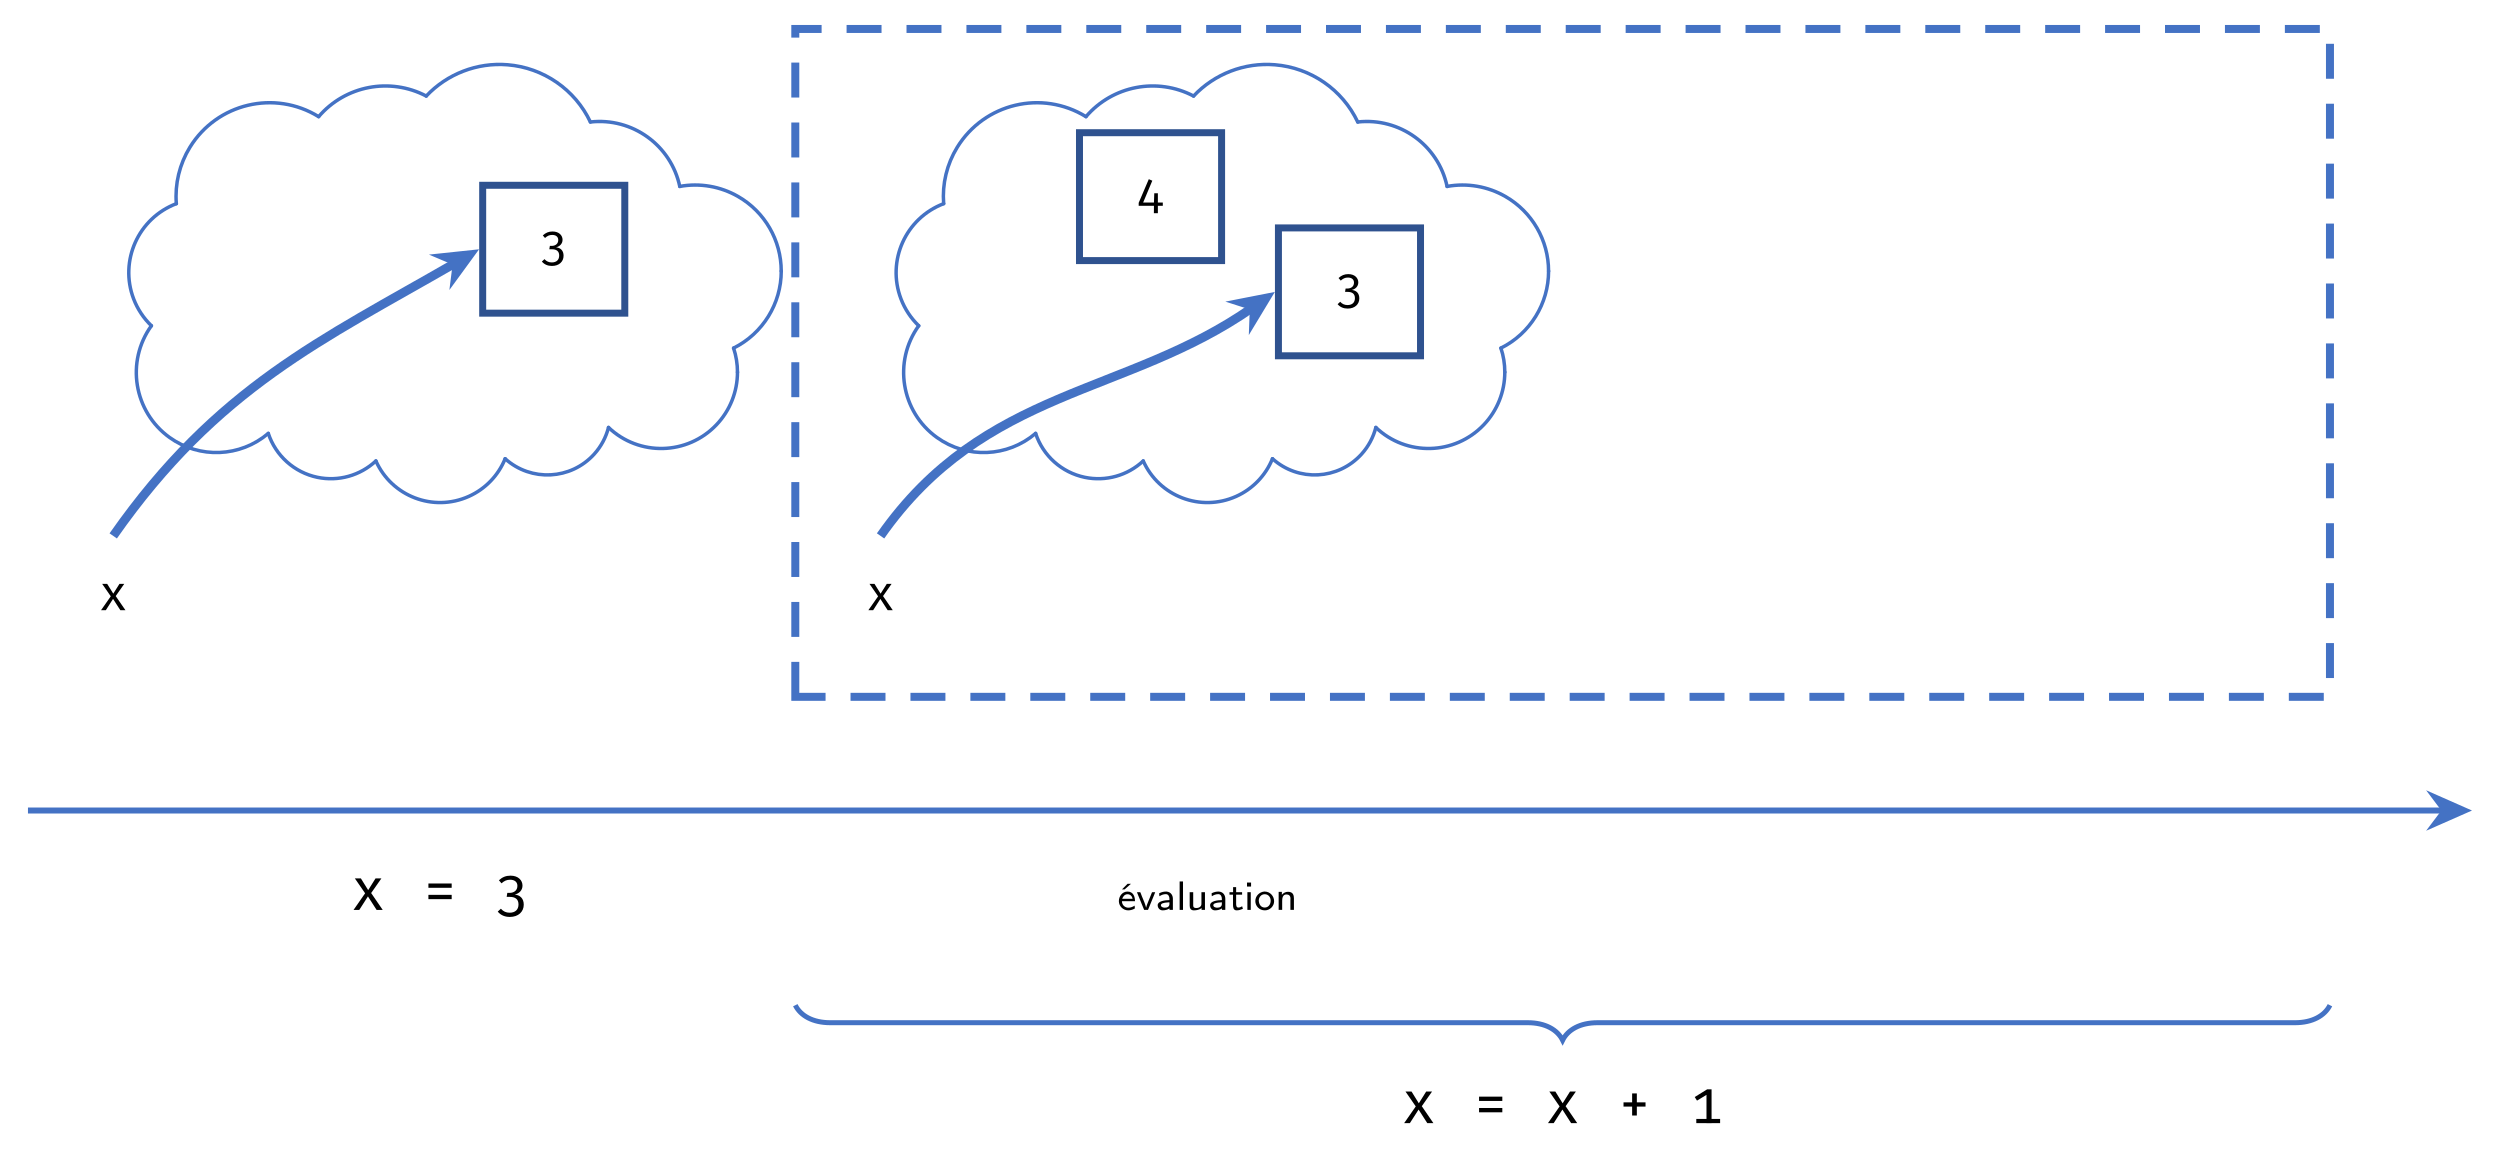
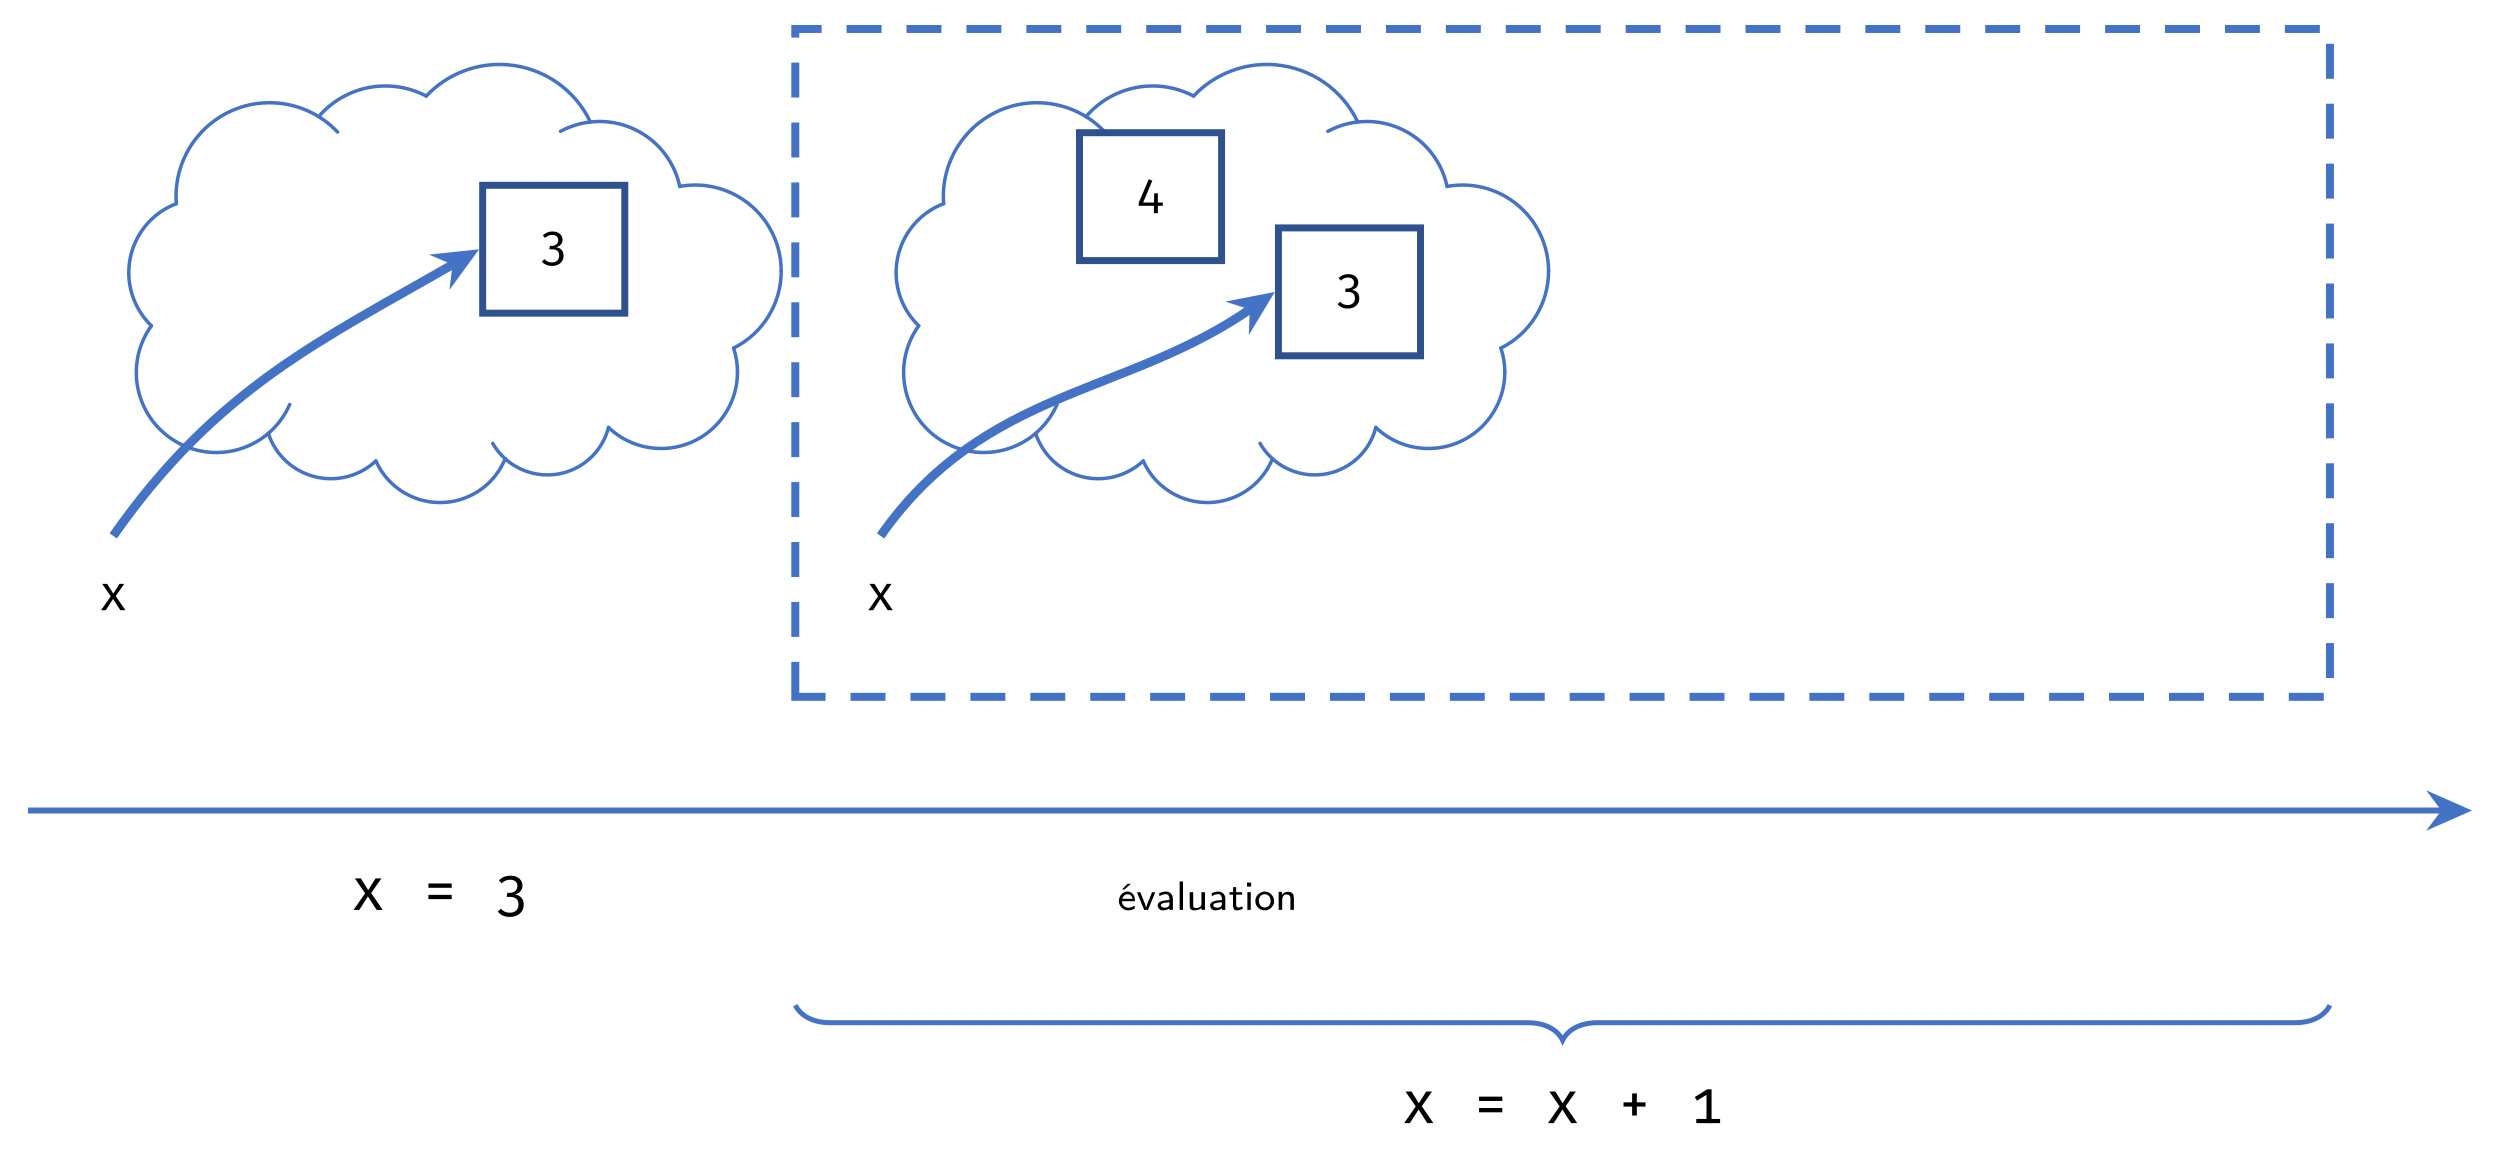
<svg xmlns="http://www.w3.org/2000/svg" xmlns:xlink="http://www.w3.org/1999/xlink" viewBox="0 0 498.717 232.359">
  <defs>
    <g>
      <g id="glyph-0-0">
        <path d="M 1.812 0 L 3.547 -2.703 L 5.281 0 L 6.5 0 L 4.188 -3.375 L 6.234 -6.297 L 5.062 -6.297 L 3.594 -3.953 L 2.141 -6.297 L 0.938 -6.297 L 2.984 -3.328 L 0.672 0 Z M 1.812 0 " />
      </g>
      <g id="glyph-0-1">
        <path d="M 5.906 -5.281 L 1.266 -5.281 L 1.266 -4.422 L 5.906 -4.422 Z M 5.906 -3.016 L 1.266 -3.016 L 1.266 -2.156 L 5.906 -2.156 Z M 5.906 -3.016 " />
      </g>
      <g id="glyph-0-2">
        <path d="M 4.047 -5.922 L 3.109 -5.922 L 3.109 -4.141 L 1.391 -4.141 L 1.391 -3.297 L 3.109 -3.297 L 3.109 -1.516 L 4.047 -1.516 L 4.047 -3.297 L 5.781 -3.297 L 5.781 -4.141 L 4.047 -4.141 Z M 4.047 -5.922 " />
      </g>
      <g id="glyph-0-3">
        <path d="M 6.312 -0.828 L 4.609 -0.828 L 4.609 -6.734 L 3.719 -6.734 L 1.25 -5.203 L 1.703 -4.484 L 3.594 -5.641 L 3.594 -0.828 L 1.562 -0.828 L 1.562 0 L 3.594 0 L 3.594 0.016 L 4.609 0.016 L 4.609 0 L 6.312 0 Z M 6.312 -0.828 " />
      </g>
      <g id="glyph-0-4">
        <path d="M 3.297 -6.844 C 2.375 -6.844 1.656 -6.547 0.984 -5.922 L 1.5 -5.312 C 2.062 -5.812 2.531 -6.031 3.219 -6.031 C 4.141 -6.031 4.672 -5.562 4.672 -4.812 C 4.672 -3.906 4 -3.406 3.094 -3.406 L 2.656 -3.406 L 2.531 -2.609 L 3.156 -2.609 C 4.25 -2.609 4.891 -2.156 4.891 -1.094 C 4.891 -0.094 4.266 0.547 3.125 0.547 C 2.422 0.547 1.875 0.312 1.375 -0.25 L 0.75 0.328 C 1.344 1.047 2.172 1.391 3.156 1.391 C 4.875 1.391 5.938 0.344 5.938 -1.047 C 5.938 -2.312 5.203 -2.953 4.141 -3.078 C 5.016 -3.266 5.688 -3.922 5.688 -4.859 C 5.688 -5.906 4.859 -6.844 3.297 -6.844 Z M 3.297 -6.844 " />
      </g>
      <g id="glyph-1-0">
        <path d="M 2.75 -5.719 C 1.984 -5.719 1.391 -5.469 0.812 -4.938 L 1.25 -4.422 C 1.719 -4.844 2.109 -5.031 2.688 -5.031 C 3.453 -5.031 3.891 -4.641 3.891 -4.016 C 3.891 -3.266 3.328 -2.844 2.578 -2.844 L 2.219 -2.844 L 2.109 -2.172 L 2.625 -2.172 C 3.531 -2.172 4.078 -1.797 4.078 -0.922 C 4.078 -0.078 3.562 0.453 2.609 0.453 C 2.031 0.453 1.562 0.266 1.141 -0.203 L 0.625 0.281 C 1.125 0.875 1.812 1.156 2.625 1.156 C 4.062 1.156 4.953 0.297 4.953 -0.875 C 4.953 -1.922 4.344 -2.469 3.453 -2.562 C 4.172 -2.719 4.75 -3.266 4.75 -4.062 C 4.75 -4.922 4.062 -5.719 2.75 -5.719 Z M 2.75 -5.719 " />
      </g>
      <g id="glyph-1-1">
        <path d="M 1.516 0 L 2.953 -2.25 L 4.406 0 L 5.422 0 L 3.484 -2.812 L 5.188 -5.25 L 4.234 -5.25 L 3 -3.297 L 1.781 -5.25 L 0.781 -5.25 L 2.5 -2.766 L 0.562 0 Z M 1.516 0 " />
      </g>
      <g id="glyph-1-2">
        <path d="M 5.438 -1.062 L 4.453 -1.062 L 4.453 -2.906 L 3.734 -2.906 L 3.672 -1.062 L 1.516 -1.062 L 3.344 -5.422 L 2.641 -5.719 L 0.625 -1 L 0.625 -0.406 L 3.672 -0.406 L 3.656 1.062 L 4.453 1.062 L 4.453 -0.406 L 5.438 -0.406 Z M 5.438 -1.062 " />
      </g>
      <g id="glyph-2-0">
        <path d="M 3.422 -0.875 C 3.359 -0.844 3.297 -0.781 3.234 -0.75 C 2.922 -0.578 2.547 -0.453 2.172 -0.453 C 1.578 -0.453 0.891 -0.906 0.891 -1.75 L 3.5 -1.75 C 3.5 -2.562 3.219 -3.672 2 -3.672 C 0.969 -3.672 0.281 -2.734 0.281 -1.766 L 0.281 -1.734 C 0.297 -0.734 1.141 0.078 2.141 0.078 C 2.578 0.078 3 -0.047 3.359 -0.234 C 3.422 -0.266 3.469 -0.297 3.469 -0.359 C 3.469 -0.531 3.438 -0.703 3.422 -0.875 Z M 0.953 -2.234 C 1.094 -2.688 1.453 -3.141 2.016 -3.141 C 2.281 -3.141 2.578 -3.016 2.75 -2.812 C 2.906 -2.641 2.969 -2.438 3.016 -2.234 Z M 0.906 -4.109 L 1.438 -4.109 L 2.688 -5.219 L 2.016 -5.219 Z M 0.906 -4.109 " />
      </g>
      <g id="glyph-2-1">
        <path d="M 0.125 -3.547 C 0.156 -3.438 0.203 -3.328 0.25 -3.219 L 1.469 -0.234 C 1.531 -0.109 1.531 0 1.672 0 C 1.703 0 1.734 -0.016 1.766 -0.016 L 2.141 -0.016 C 2.172 -0.016 2.203 0 2.234 0 C 2.375 0 2.391 -0.203 2.453 -0.312 C 2.766 -1.078 3.078 -1.859 3.406 -2.641 L 3.641 -3.219 C 3.688 -3.328 3.734 -3.438 3.766 -3.547 L 3.234 -3.547 C 3.094 -3.547 3.078 -3.422 3.047 -3.328 C 2.766 -2.672 2.5 -2.016 2.25 -1.359 C 2.141 -1.062 2.016 -0.766 1.953 -0.453 C 1.766 -1.234 1.422 -1.984 1.109 -2.734 C 1.047 -2.922 0.969 -3.125 0.891 -3.312 L 0.828 -3.469 C 0.812 -3.516 0.781 -3.547 0.719 -3.547 Z M 0.125 -3.547 " />
      </g>
      <g id="glyph-2-2">
        <path d="M 0.703 -2.734 C 1.125 -3 1.5 -3.156 2 -3.156 C 2.5 -3.156 2.703 -2.672 2.703 -2.234 L 2.703 -1.969 C 1.844 -1.969 0.359 -1.781 0.359 -0.953 C 0.359 -0.422 0.75 0.078 1.328 0.078 C 1.812 0.078 2.312 -0.031 2.719 -0.312 L 2.719 -0.016 L 3.391 -0.016 L 3.391 -2.234 C 3.391 -2.875 3.031 -3.609 2.109 -3.672 L 2.016 -3.672 C 1.594 -3.672 1.203 -3.578 0.812 -3.406 C 0.75 -3.375 0.656 -3.344 0.656 -3.266 C 0.656 -3.094 0.688 -2.906 0.703 -2.734 Z M 2.703 -1.531 L 2.703 -1.172 C 2.703 -0.719 2.359 -0.453 1.781 -0.453 C 1.5 -0.453 1 -0.562 1 -0.953 C 1 -1.344 1.688 -1.422 1.953 -1.469 C 2.203 -1.5 2.453 -1.516 2.703 -1.531 Z M 2.703 -1.531 " />
      </g>
      <g id="glyph-2-3">
        <path d="M 0.672 -5.688 L 0.672 -0.016 L 1.344 -0.016 L 1.344 -5.688 Z M 0.672 -5.688 " />
      </g>
      <g id="glyph-2-4">
        <path d="M 0.656 -3.547 L 0.656 -0.906 C 0.656 -0.625 0.688 -0.344 0.875 -0.156 C 1.031 0.031 1.281 0.078 1.516 0.078 C 2.047 0.078 2.609 -0.047 3.031 -0.375 L 3.031 -0.016 L 3.703 -0.016 L 3.703 -3.547 L 3 -3.547 L 3 -1.328 C 3 -1.156 3 -1 2.922 -0.844 C 2.734 -0.516 2.359 -0.391 2.016 -0.391 L 1.984 -0.391 C 1.719 -0.391 1.359 -0.406 1.359 -0.906 L 1.359 -3.547 Z M 0.656 -3.547 " />
      </g>
      <g id="glyph-2-5">
        <path d="M 0.875 -4.562 L 0.875 -3.547 L 0.156 -3.547 L 0.156 -3.047 L 0.859 -3.047 L 0.859 -1.078 C 0.859 -0.641 0.891 0.078 1.562 0.078 C 2.016 0.078 2.422 -0.047 2.828 -0.219 L 2.688 -0.734 C 2.422 -0.578 2.203 -0.484 1.906 -0.484 C 1.516 -0.484 1.484 -0.953 1.484 -1.219 L 1.484 -3.047 L 2.672 -3.047 L 2.672 -3.547 L 1.484 -3.547 L 1.484 -4.562 Z M 0.875 -4.562 " />
      </g>
      <g id="glyph-2-6">
        <path d="M 0.672 -3.547 L 0.672 -0.016 L 1.344 -0.016 L 1.344 -3.547 Z M 0.594 -5.469 L 0.594 -4.672 L 1.406 -4.672 L 1.406 -5.469 Z M 0.594 -5.469 " />
      </g>
      <g id="glyph-2-7">
        <path d="M 1.984 -3.672 C 1.016 -3.562 0.234 -2.781 0.234 -1.766 C 0.234 -0.828 0.984 0.078 2.141 0.078 C 3.109 0.078 3.984 -0.719 3.984 -1.75 C 3.984 -2.734 3.203 -3.672 2.109 -3.672 C 2.062 -3.672 2.031 -3.672 1.984 -3.672 Z M 0.938 -1.719 C 0.922 -1.766 0.922 -1.812 0.922 -1.859 C 0.922 -2.531 1.391 -3.141 2.109 -3.141 C 2.844 -3.141 3.297 -2.547 3.297 -1.844 C 3.297 -1.125 2.859 -0.484 2.109 -0.484 C 1.453 -0.484 1.016 -0.984 0.938 -1.719 Z M 0.938 -1.719 " />
      </g>
      <g id="glyph-2-8">
        <path d="M 1.297 -3.031 L 1.297 -3.609 L 0.656 -3.609 L 0.656 -0.016 L 1.359 -0.016 L 1.359 -1.812 C 1.359 -2.312 1.453 -3.094 2.188 -3.094 C 2.656 -3.094 3.016 -2.891 3.016 -2.266 C 3.016 -2.156 3 -2.047 3 -1.953 L 3 -0.016 L 3.703 -0.016 L 3.703 -1.875 C 3.703 -2.016 3.703 -2.156 3.703 -2.297 C 3.703 -2.938 3.531 -3.625 2.531 -3.625 C 2.031 -3.625 1.656 -3.422 1.297 -3.031 Z M 1.297 -3.031 " />
      </g>
    </g>
    <clipPath id="clip-0">
      <path clip-rule="nonzero" d="M 468 142 L 498.719 142 L 498.719 182 L 468 182 Z M 468 142 " />
    </clipPath>
  </defs>
  <path fill="none" stroke-width="1.196" stroke-linecap="butt" stroke-linejoin="miter" stroke="rgb(26.668%,44.707%,76.862%)" stroke-opacity="1" stroke-miterlimit="10" d="M -82.206 -102.05 L 399.681 -102.05 " transform="matrix(1,0,0,-1,87.784,59.637)" />
  <path fill-rule="nonzero" fill="rgb(26.668%,44.707%,76.862%)" fill-opacity="1" d="M 491.652 161.688 L 485.832 159.117 L 487.766 161.688 L 485.832 164.254 Z M 491.652 161.688 " />
  <g clip-path="url(#clip-0)">
    <path fill="none" stroke-width="1.196" stroke-linecap="butt" stroke-linejoin="miter" stroke="rgb(26.668%,44.707%,76.862%)" stroke-opacity="1" stroke-miterlimit="10" d="M 7.58 -0.002 L 1.76 2.568 L 3.693 -0.002 L 1.76 -2.568 Z M 7.58 -0.002 " transform="matrix(1,0,0,-1,484.0725,161.6857)" />
  </g>
  <path fill="none" stroke-width="1.594" stroke-linecap="butt" stroke-linejoin="miter" stroke="rgb(26.668%,44.707%,76.862%)" stroke-opacity="1" stroke-dasharray="6.974 4.981" stroke-miterlimit="10" d="M 70.868 -79.371 L 70.868 53.86 L 377.013 53.86 L 377.013 -79.371 Z M 70.868 -79.371 " transform="matrix(1,0,0,-1,87.784,59.637)" />
  <path fill="none" stroke-width="0.996" stroke-linecap="butt" stroke-linejoin="miter" stroke="rgb(26.668%,44.707%,76.862%)" stroke-opacity="1" stroke-miterlimit="10" d="M 70.868 -140.89 C 71.911 -142.984 74.353 -144.379 77.841 -144.379 L 216.966 -144.379 C 220.454 -144.379 222.896 -145.773 223.939 -147.867 C 224.986 -145.773 227.427 -144.379 230.915 -144.379 L 370.04 -144.379 C 373.525 -144.379 375.966 -142.984 377.013 -140.89 " transform="matrix(1,0,0,-1,87.784,59.637)" />
  <g fill="rgb(0%,0%,0%)" fill-opacity="1">
    <use xlink:href="#glyph-0-0" x="279.441" y="224.046" />
  </g>
  <g fill="rgb(0%,0%,0%)" fill-opacity="1">
    <use xlink:href="#glyph-0-1" x="293.787" y="224.046" />
  </g>
  <g fill="rgb(0%,0%,0%)" fill-opacity="1">
    <use xlink:href="#glyph-0-0" x="308.133" y="224.046" />
  </g>
  <g fill="rgb(0%,0%,0%)" fill-opacity="1">
    <use xlink:href="#glyph-0-2" x="322.48" y="224.046" />
  </g>
  <g fill="rgb(0%,0%,0%)" fill-opacity="1">
    <use xlink:href="#glyph-0-3" x="336.826" y="224.046" />
  </g>
  <path fill="none" stroke-width="0.697" stroke-linecap="round" stroke-linejoin="miter" stroke="rgb(26.668%,44.707%,76.862%)" stroke-opacity="1" stroke-miterlimit="10" d="M 68.06 5.559 C 68.06 11.692 64.786 17.36 59.478 20.426 C 55.954 22.461 51.821 23.176 47.818 22.446 " transform="matrix(1,0,0,-1,87.784,59.637)" />
  <path fill="none" stroke-width="0.697" stroke-linecap="round" stroke-linejoin="miter" stroke="rgb(26.668%,44.707%,76.862%)" stroke-opacity="1" stroke-miterlimit="10" d="M 58.556 -9.804 C 64.38 -6.902 68.064 -0.953 68.064 5.559 " transform="matrix(1,0,0,-1,87.784,59.637)" />
-   <path fill="none" stroke-width="0.697" stroke-linecap="round" stroke-linejoin="miter" stroke="rgb(26.668%,44.707%,76.862%)" stroke-opacity="1" stroke-miterlimit="10" d="M 47.821 22.446 C 46.068 30.676 38.357 36.235 29.993 35.301 " transform="matrix(1,0,0,-1,87.784,59.637)" />
+   <path fill="none" stroke-width="0.697" stroke-linecap="round" stroke-linejoin="miter" stroke="rgb(26.668%,44.707%,76.862%)" stroke-opacity="1" stroke-miterlimit="10" d="M 47.821 22.446 C 46.603 28.164 42.427 32.801 36.864 34.606 C 32.611 35.985 27.97 35.563 24.032 33.438 " transform="matrix(1,0,0,-1,87.784,59.637)" />
  <path fill="none" stroke-width="0.697" stroke-linecap="round" stroke-linejoin="miter" stroke="rgb(26.668%,44.707%,76.862%)" stroke-opacity="1" stroke-miterlimit="10" d="M 29.989 35.305 C 26.919 41.782 20.622 46.133 13.474 46.715 C 7.4 47.207 1.427 44.91 -2.753 40.477 " transform="matrix(1,0,0,-1,87.784,59.637)" />
  <path fill="none" stroke-width="0.697" stroke-linecap="round" stroke-linejoin="miter" stroke="rgb(26.668%,44.707%,76.862%)" stroke-opacity="1" stroke-miterlimit="10" d="M -2.757 40.477 C -9.991 44.274 -18.897 42.571 -24.218 36.367 " transform="matrix(1,0,0,-1,87.784,59.637)" />
-   <path fill="none" stroke-width="0.697" stroke-linecap="round" stroke-linejoin="miter" stroke="rgb(26.668%,44.707%,76.862%)" stroke-opacity="1" stroke-miterlimit="10" d="M -24.221 36.367 C -32.999 41.774 -44.491 39.043 -49.897 30.266 C -51.971 26.899 -52.921 22.953 -52.608 19.012 " transform="matrix(1,0,0,-1,87.784,59.637)" />
+   <path fill="none" stroke-width="0.697" stroke-linecap="round" stroke-linejoin="miter" stroke="rgb(26.668%,44.707%,76.862%)" stroke-opacity="1" stroke-miterlimit="10" d="M -20.444 33.297 C -27.522 40.789 -39.331 41.125 -46.823 34.047 C -50.925 30.168 -53.054 24.641 -52.608 19.012 " transform="matrix(1,0,0,-1,87.784,59.637)" />
  <path fill="none" stroke-width="0.697" stroke-linecap="round" stroke-linejoin="miter" stroke="rgb(26.668%,44.707%,76.862%)" stroke-opacity="1" stroke-miterlimit="10" d="M -52.604 19.008 C -60.202 16.117 -64.018 7.614 -61.128 0.016 C -60.354 -2.011 -59.143 -3.843 -57.581 -5.347 " transform="matrix(1,0,0,-1,87.784,59.637)" />
-   <path fill="none" stroke-width="0.697" stroke-linecap="round" stroke-linejoin="miter" stroke="rgb(26.668%,44.707%,76.862%)" stroke-opacity="1" stroke-miterlimit="10" d="M -57.585 -5.347 C -62.733 -12.504 -61.108 -22.48 -53.956 -27.633 C -47.987 -31.925 -39.858 -31.593 -34.264 -26.82 " transform="matrix(1,0,0,-1,87.784,59.637)" />
+   <path fill="none" stroke-width="0.697" stroke-linecap="round" stroke-linejoin="miter" stroke="rgb(26.668%,44.707%,76.862%)" stroke-opacity="1" stroke-miterlimit="10" d="M -57.585 -5.347 C -62.733 -12.504 -61.108 -22.48 -53.956 -27.633 C -49.327 -30.965 -43.268 -31.574 -38.069 -29.23 C -34.456 -27.605 -31.573 -24.683 -29.991 -21.05 " transform="matrix(1,0,0,-1,87.784,59.637)" />
  <path fill="none" stroke-width="0.697" stroke-linecap="round" stroke-linejoin="miter" stroke="rgb(26.668%,44.707%,76.862%)" stroke-opacity="1" stroke-miterlimit="10" d="M -34.264 -26.82 C -32.796 -31.281 -29.061 -34.621 -24.464 -35.582 C -20.276 -36.457 -15.925 -35.238 -12.8 -32.316 " transform="matrix(1,0,0,-1,87.784,59.637)" />
  <path fill="none" stroke-width="0.697" stroke-linecap="round" stroke-linejoin="miter" stroke="rgb(26.668%,44.707%,76.862%)" stroke-opacity="1" stroke-miterlimit="10" d="M -12.796 -32.32 C -9.639 -39.386 -1.35 -42.554 5.716 -39.394 C 9.017 -37.922 11.626 -35.222 12.986 -31.871 " transform="matrix(1,0,0,-1,87.784,59.637)" />
-   <path fill="none" stroke-width="0.697" stroke-linecap="round" stroke-linejoin="miter" stroke="rgb(26.668%,44.707%,76.862%)" stroke-opacity="1" stroke-miterlimit="10" d="M 12.986 -31.871 C 18.154 -36.523 26.111 -36.109 30.763 -30.941 C 32.126 -29.429 33.103 -27.605 33.607 -25.633 " transform="matrix(1,0,0,-1,87.784,59.637)" />
+   <path fill="none" stroke-width="0.697" stroke-linecap="round" stroke-linejoin="miter" stroke="rgb(26.668%,44.707%,76.862%)" stroke-opacity="1" stroke-miterlimit="10" d="M 10.509 -28.808 C 13.982 -34.832 21.681 -36.894 27.704 -33.418 C 30.638 -31.726 32.767 -28.918 33.607 -25.633 " transform="matrix(1,0,0,-1,87.784,59.637)" />
  <path fill="none" stroke-width="0.697" stroke-linecap="round" stroke-linejoin="miter" stroke="rgb(26.668%,44.707%,76.862%)" stroke-opacity="1" stroke-miterlimit="10" d="M 59.333 -14.609 C 59.333 -12.976 59.068 -11.355 58.556 -9.804 " transform="matrix(1,0,0,-1,87.784,59.637)" />
  <path fill="none" stroke-width="0.697" stroke-linecap="round" stroke-linejoin="miter" stroke="rgb(26.668%,44.707%,76.862%)" stroke-opacity="1" stroke-miterlimit="10" d="M 33.607 -25.636 C 39.7 -31.433 49.337 -31.195 55.134 -25.101 C 57.829 -22.273 59.333 -18.511 59.333 -14.605 " transform="matrix(1,0,0,-1,87.784,59.637)" />
  <path fill-rule="nonzero" fill="rgb(100%,100%,100%)" fill-opacity="1" stroke-width="1.395" stroke-linecap="butt" stroke-linejoin="miter" stroke="rgb(18.43%,32.158%,56.078%)" stroke-opacity="1" stroke-miterlimit="10" d="M 8.505 -2.836 L 36.853 -2.836 L 36.853 22.676 L 8.505 22.676 Z M 8.505 -2.836 " transform="matrix(1,0,0,-1,87.784,59.637)" />
  <g fill="rgb(0%,0%,0%)" fill-opacity="1">
    <use xlink:href="#glyph-1-0" x="107.472" y="51.897" />
  </g>
  <g fill="rgb(0%,0%,0%)" fill-opacity="1">
    <use xlink:href="#glyph-1-1" x="19.598" y="121.722" />
  </g>
  <path fill="none" stroke-width="1.793" stroke-linecap="butt" stroke-linejoin="miter" stroke="rgb(26.668%,44.707%,76.862%)" stroke-opacity="1" stroke-miterlimit="10" d="M -65.198 -47.269 C -44.421 -17.601 -23.561 -8.187 2.997 7.145 " transform="matrix(1,0,0,-1,87.784,59.637)" />
  <path fill-rule="nonzero" fill="rgb(26.668%,44.707%,76.862%)" fill-opacity="1" stroke-width="1.531" stroke-linecap="butt" stroke-linejoin="miter" stroke="rgb(26.668%,44.707%,76.862%)" stroke-opacity="1" stroke-miterlimit="10" d="M 7.161 -0.002 L 2.253 2.178 L 3.901 -0 L 2.253 -2.175 Z M 7.161 -0.002 " transform="matrix(0.86601,-0.49998,-0.49998,-0.86601,87.73517,54.25078)" />
  <g fill="rgb(0%,0%,0%)" fill-opacity="1">
    <use xlink:href="#glyph-0-0" x="69.851" y="181.526" />
  </g>
  <g fill="rgb(0%,0%,0%)" fill-opacity="1">
    <use xlink:href="#glyph-0-1" x="84.197" y="181.526" />
  </g>
  <g fill="rgb(0%,0%,0%)" fill-opacity="1">
    <use xlink:href="#glyph-0-4" x="98.543" y="181.526" />
  </g>
  <path fill="none" stroke-width="0.697" stroke-linecap="round" stroke-linejoin="miter" stroke="rgb(26.668%,44.707%,76.862%)" stroke-opacity="1" stroke-miterlimit="10" d="M 221.134 5.559 C 221.134 11.692 217.861 17.36 212.548 20.426 C 209.029 22.461 204.892 23.176 200.892 22.446 " transform="matrix(1,0,0,-1,87.784,59.637)" />
  <path fill="none" stroke-width="0.697" stroke-linecap="round" stroke-linejoin="miter" stroke="rgb(26.668%,44.707%,76.862%)" stroke-opacity="1" stroke-miterlimit="10" d="M 211.63 -9.804 C 217.454 -6.902 221.138 -0.953 221.138 5.559 " transform="matrix(1,0,0,-1,87.784,59.637)" />
-   <path fill="none" stroke-width="0.697" stroke-linecap="round" stroke-linejoin="miter" stroke="rgb(26.668%,44.707%,76.862%)" stroke-opacity="1" stroke-miterlimit="10" d="M 200.892 22.446 C 199.142 30.676 191.431 36.235 183.068 35.301 " transform="matrix(1,0,0,-1,87.784,59.637)" />
+   <path fill="none" stroke-width="0.697" stroke-linecap="round" stroke-linejoin="miter" stroke="rgb(26.668%,44.707%,76.862%)" stroke-opacity="1" stroke-miterlimit="10" d="M 200.892 22.446 C 199.677 28.164 195.497 32.801 189.939 34.606 C 185.681 35.985 181.044 35.563 177.107 33.438 " transform="matrix(1,0,0,-1,87.784,59.637)" />
  <path fill="none" stroke-width="0.697" stroke-linecap="round" stroke-linejoin="miter" stroke="rgb(26.668%,44.707%,76.862%)" stroke-opacity="1" stroke-miterlimit="10" d="M 183.064 35.305 C 179.993 41.782 173.693 46.133 166.548 46.715 C 160.474 47.207 154.501 44.91 150.318 40.477 " transform="matrix(1,0,0,-1,87.784,59.637)" />
  <path fill="none" stroke-width="0.697" stroke-linecap="round" stroke-linejoin="miter" stroke="rgb(26.668%,44.707%,76.862%)" stroke-opacity="1" stroke-miterlimit="10" d="M 150.318 40.477 C 143.079 44.274 134.177 42.571 128.853 36.367 " transform="matrix(1,0,0,-1,87.784,59.637)" />
-   <path fill="none" stroke-width="0.697" stroke-linecap="round" stroke-linejoin="miter" stroke="rgb(26.668%,44.707%,76.862%)" stroke-opacity="1" stroke-miterlimit="10" d="M 128.849 36.367 C 120.075 41.774 108.579 39.043 103.177 30.266 C 101.103 26.899 100.153 22.953 100.462 19.012 " transform="matrix(1,0,0,-1,87.784,59.637)" />
+   <path fill="none" stroke-width="0.697" stroke-linecap="round" stroke-linejoin="miter" stroke="rgb(26.668%,44.707%,76.862%)" stroke-opacity="1" stroke-miterlimit="10" d="M 132.63 33.297 C 125.552 40.789 113.743 41.125 106.251 34.047 C 102.146 30.168 100.017 24.641 100.462 19.012 " transform="matrix(1,0,0,-1,87.784,59.637)" />
  <path fill="none" stroke-width="0.697" stroke-linecap="round" stroke-linejoin="miter" stroke="rgb(26.668%,44.707%,76.862%)" stroke-opacity="1" stroke-miterlimit="10" d="M 100.466 19.008 C 92.868 16.117 89.056 7.614 91.946 0.016 C 92.716 -2.011 93.931 -3.843 95.489 -5.347 " transform="matrix(1,0,0,-1,87.784,59.637)" />
-   <path fill="none" stroke-width="0.697" stroke-linecap="round" stroke-linejoin="miter" stroke="rgb(26.668%,44.707%,76.862%)" stroke-opacity="1" stroke-miterlimit="10" d="M 95.489 -5.347 C 90.337 -12.504 91.962 -22.48 99.118 -27.633 C 105.083 -31.925 113.216 -31.593 118.806 -26.82 " transform="matrix(1,0,0,-1,87.784,59.637)" />
+   <path fill="none" stroke-width="0.697" stroke-linecap="round" stroke-linejoin="miter" stroke="rgb(26.668%,44.707%,76.862%)" stroke-opacity="1" stroke-miterlimit="10" d="M 95.489 -5.347 C 90.337 -12.504 91.962 -22.48 99.118 -27.633 C 103.747 -30.965 109.802 -31.574 115.001 -29.23 C 118.618 -27.605 121.497 -24.683 123.083 -21.05 " transform="matrix(1,0,0,-1,87.784,59.637)" />
  <path fill="none" stroke-width="0.697" stroke-linecap="round" stroke-linejoin="miter" stroke="rgb(26.668%,44.707%,76.862%)" stroke-opacity="1" stroke-miterlimit="10" d="M 118.81 -26.82 C 120.275 -31.281 124.013 -34.621 128.611 -35.582 C 132.798 -36.457 137.15 -35.238 140.275 -32.316 " transform="matrix(1,0,0,-1,87.784,59.637)" />
  <path fill="none" stroke-width="0.697" stroke-linecap="round" stroke-linejoin="miter" stroke="rgb(26.668%,44.707%,76.862%)" stroke-opacity="1" stroke-miterlimit="10" d="M 140.279 -32.32 C 143.435 -39.386 151.724 -42.554 158.79 -39.394 C 162.091 -37.922 164.696 -35.222 166.056 -31.871 " transform="matrix(1,0,0,-1,87.784,59.637)" />
-   <path fill="none" stroke-width="0.697" stroke-linecap="round" stroke-linejoin="miter" stroke="rgb(26.668%,44.707%,76.862%)" stroke-opacity="1" stroke-miterlimit="10" d="M 166.06 -31.871 C 171.224 -36.523 179.185 -36.109 183.837 -30.941 C 185.2 -29.429 186.177 -27.605 186.681 -25.633 " transform="matrix(1,0,0,-1,87.784,59.637)" />
+   <path fill="none" stroke-width="0.697" stroke-linecap="round" stroke-linejoin="miter" stroke="rgb(26.668%,44.707%,76.862%)" stroke-opacity="1" stroke-miterlimit="10" d="M 163.579 -28.808 C 167.056 -34.832 174.755 -36.894 180.775 -33.418 C 183.712 -31.726 185.841 -28.918 186.681 -25.633 " transform="matrix(1,0,0,-1,87.784,59.637)" />
  <path fill="none" stroke-width="0.697" stroke-linecap="round" stroke-linejoin="miter" stroke="rgb(26.668%,44.707%,76.862%)" stroke-opacity="1" stroke-miterlimit="10" d="M 212.404 -14.609 C 212.404 -12.976 212.142 -11.355 211.626 -9.804 " transform="matrix(1,0,0,-1,87.784,59.637)" />
  <path fill="none" stroke-width="0.697" stroke-linecap="round" stroke-linejoin="miter" stroke="rgb(26.668%,44.707%,76.862%)" stroke-opacity="1" stroke-miterlimit="10" d="M 186.681 -25.636 C 192.771 -31.433 202.411 -31.195 208.208 -25.101 C 210.9 -22.273 212.404 -18.511 212.404 -14.605 " transform="matrix(1,0,0,-1,87.784,59.637)" />
  <path fill-rule="nonzero" fill="rgb(100%,100%,100%)" fill-opacity="1" stroke-width="1.395" stroke-linecap="butt" stroke-linejoin="miter" stroke="rgb(18.43%,32.158%,56.078%)" stroke-opacity="1" stroke-miterlimit="10" d="M 127.56 7.653 L 155.907 7.653 L 155.907 33.164 L 127.56 33.164 Z M 127.56 7.653 " transform="matrix(1,0,0,-1,87.784,59.637)" />
  <g fill="rgb(0%,0%,0%)" fill-opacity="1">
    <use xlink:href="#glyph-1-2" x="226.527" y="41.466" />
  </g>
  <path fill-rule="nonzero" fill="rgb(100%,100%,100%)" fill-opacity="1" stroke-width="1.395" stroke-linecap="butt" stroke-linejoin="miter" stroke="rgb(18.43%,32.158%,56.078%)" stroke-opacity="1" stroke-miterlimit="10" d="M 167.247 -11.34 L 195.591 -11.34 L 195.591 14.172 L 167.247 14.172 Z M 167.247 -11.34 " transform="matrix(1,0,0,-1,87.784,59.637)" />
  <g fill="rgb(0%,0%,0%)" fill-opacity="1">
    <use xlink:href="#glyph-1-0" x="266.212" y="60.401" />
  </g>
  <g fill="rgb(0%,0%,0%)" fill-opacity="1">
    <use xlink:href="#glyph-1-1" x="172.669" y="121.722" />
  </g>
  <path fill="none" stroke-width="1.793" stroke-linecap="butt" stroke-linejoin="miter" stroke="rgb(26.668%,44.707%,76.862%)" stroke-opacity="1" stroke-miterlimit="10" d="M 87.876 -47.269 C 108.622 -17.644 136.919 -19.328 162.001 -1.765 " transform="matrix(1,0,0,-1,87.784,59.637)" />
  <path fill-rule="nonzero" fill="rgb(26.668%,44.707%,76.862%)" fill-opacity="1" stroke-width="1.531" stroke-linecap="butt" stroke-linejoin="miter" stroke="rgb(26.668%,44.707%,76.862%)" stroke-opacity="1" stroke-miterlimit="10" d="M 7.161 -0.002 L 2.253 2.176 L 3.902 0.001 L 2.255 -2.174 Z M 7.161 -0.002 " transform="matrix(0.81914,-0.57356,-0.57356,-0.81914,246.9023,63.42232)" />
  <g fill="rgb(0%,0%,0%)" fill-opacity="1">
    <use xlink:href="#glyph-2-0" x="222.919" y="181.527" />
    <use xlink:href="#glyph-2-1" x="226.682" y="181.527" />
    <use xlink:href="#glyph-2-2" x="230.583" y="181.527" />
    <use xlink:href="#glyph-2-3" x="234.65" y="181.527" />
    <use xlink:href="#glyph-2-4" x="236.67" y="181.527" />
    <use xlink:href="#glyph-2-2" x="241.041" y="181.527" />
    <use xlink:href="#glyph-2-5" x="245.109" y="181.527" />
    <use xlink:href="#glyph-2-6" x="248.166" y="181.527" />
    <use xlink:href="#glyph-2-7" x="250.186" y="181.527" />
    <use xlink:href="#glyph-2-8" x="254.418" y="181.527" />
  </g>
</svg>
